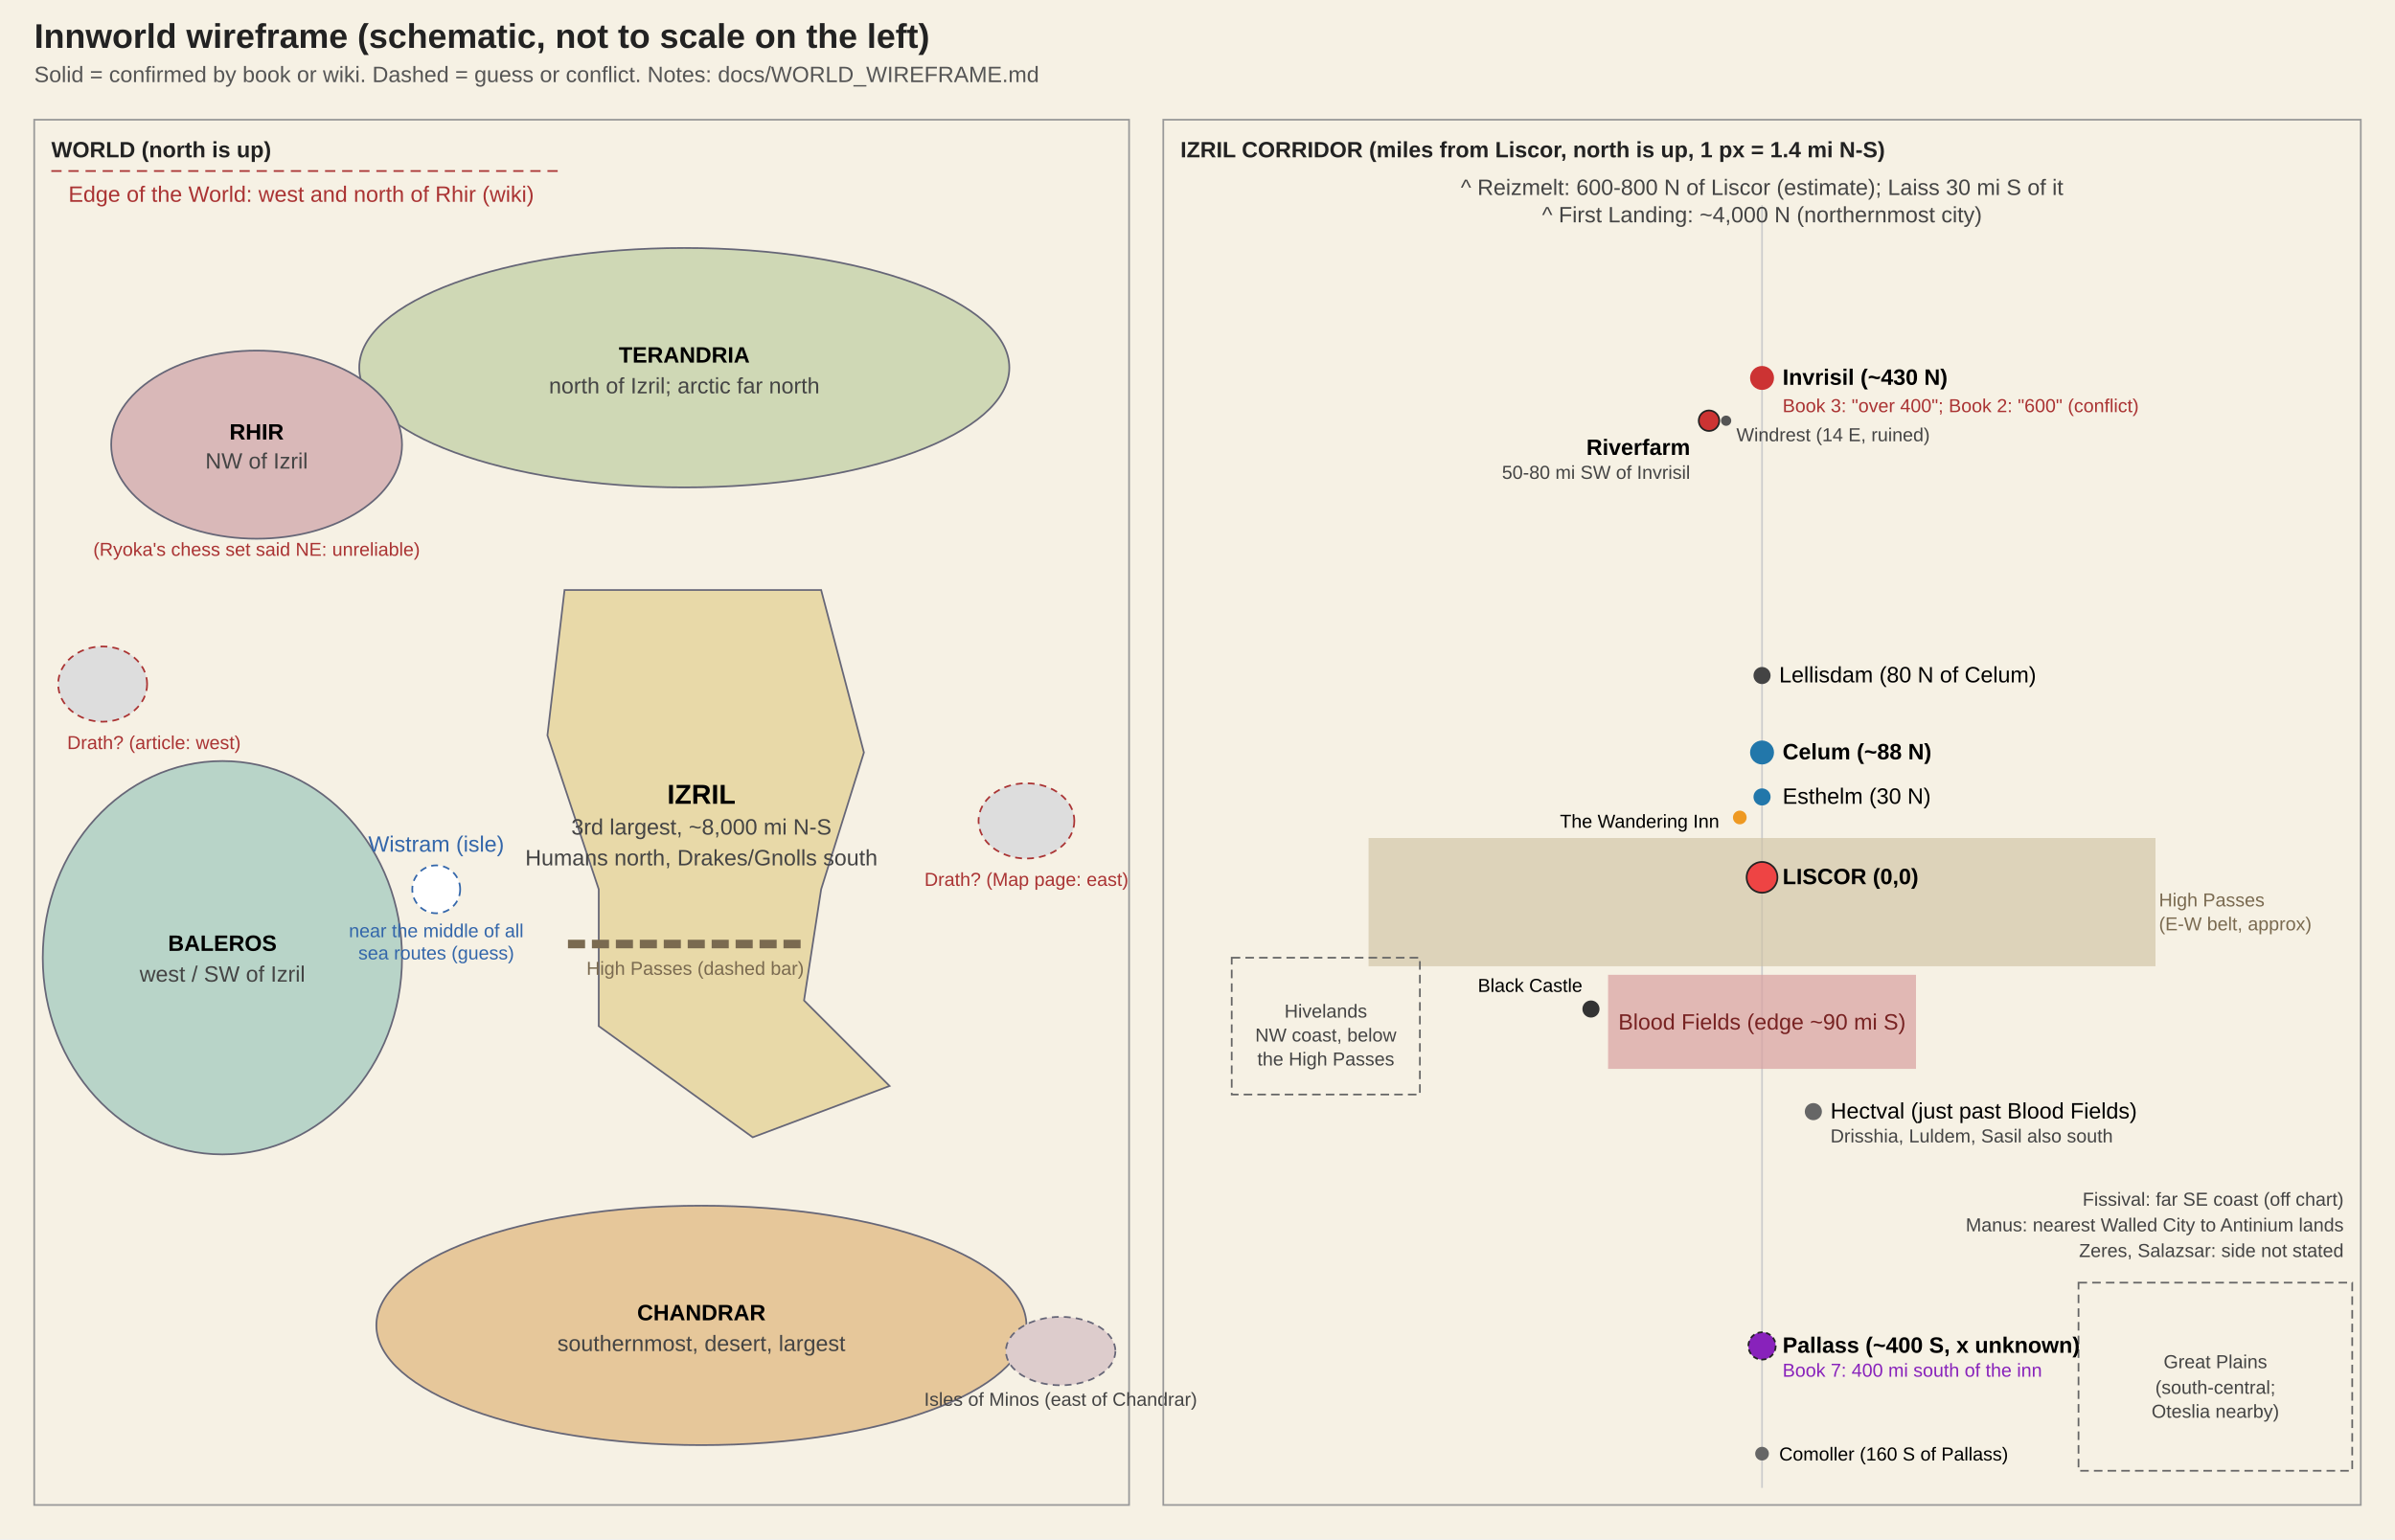
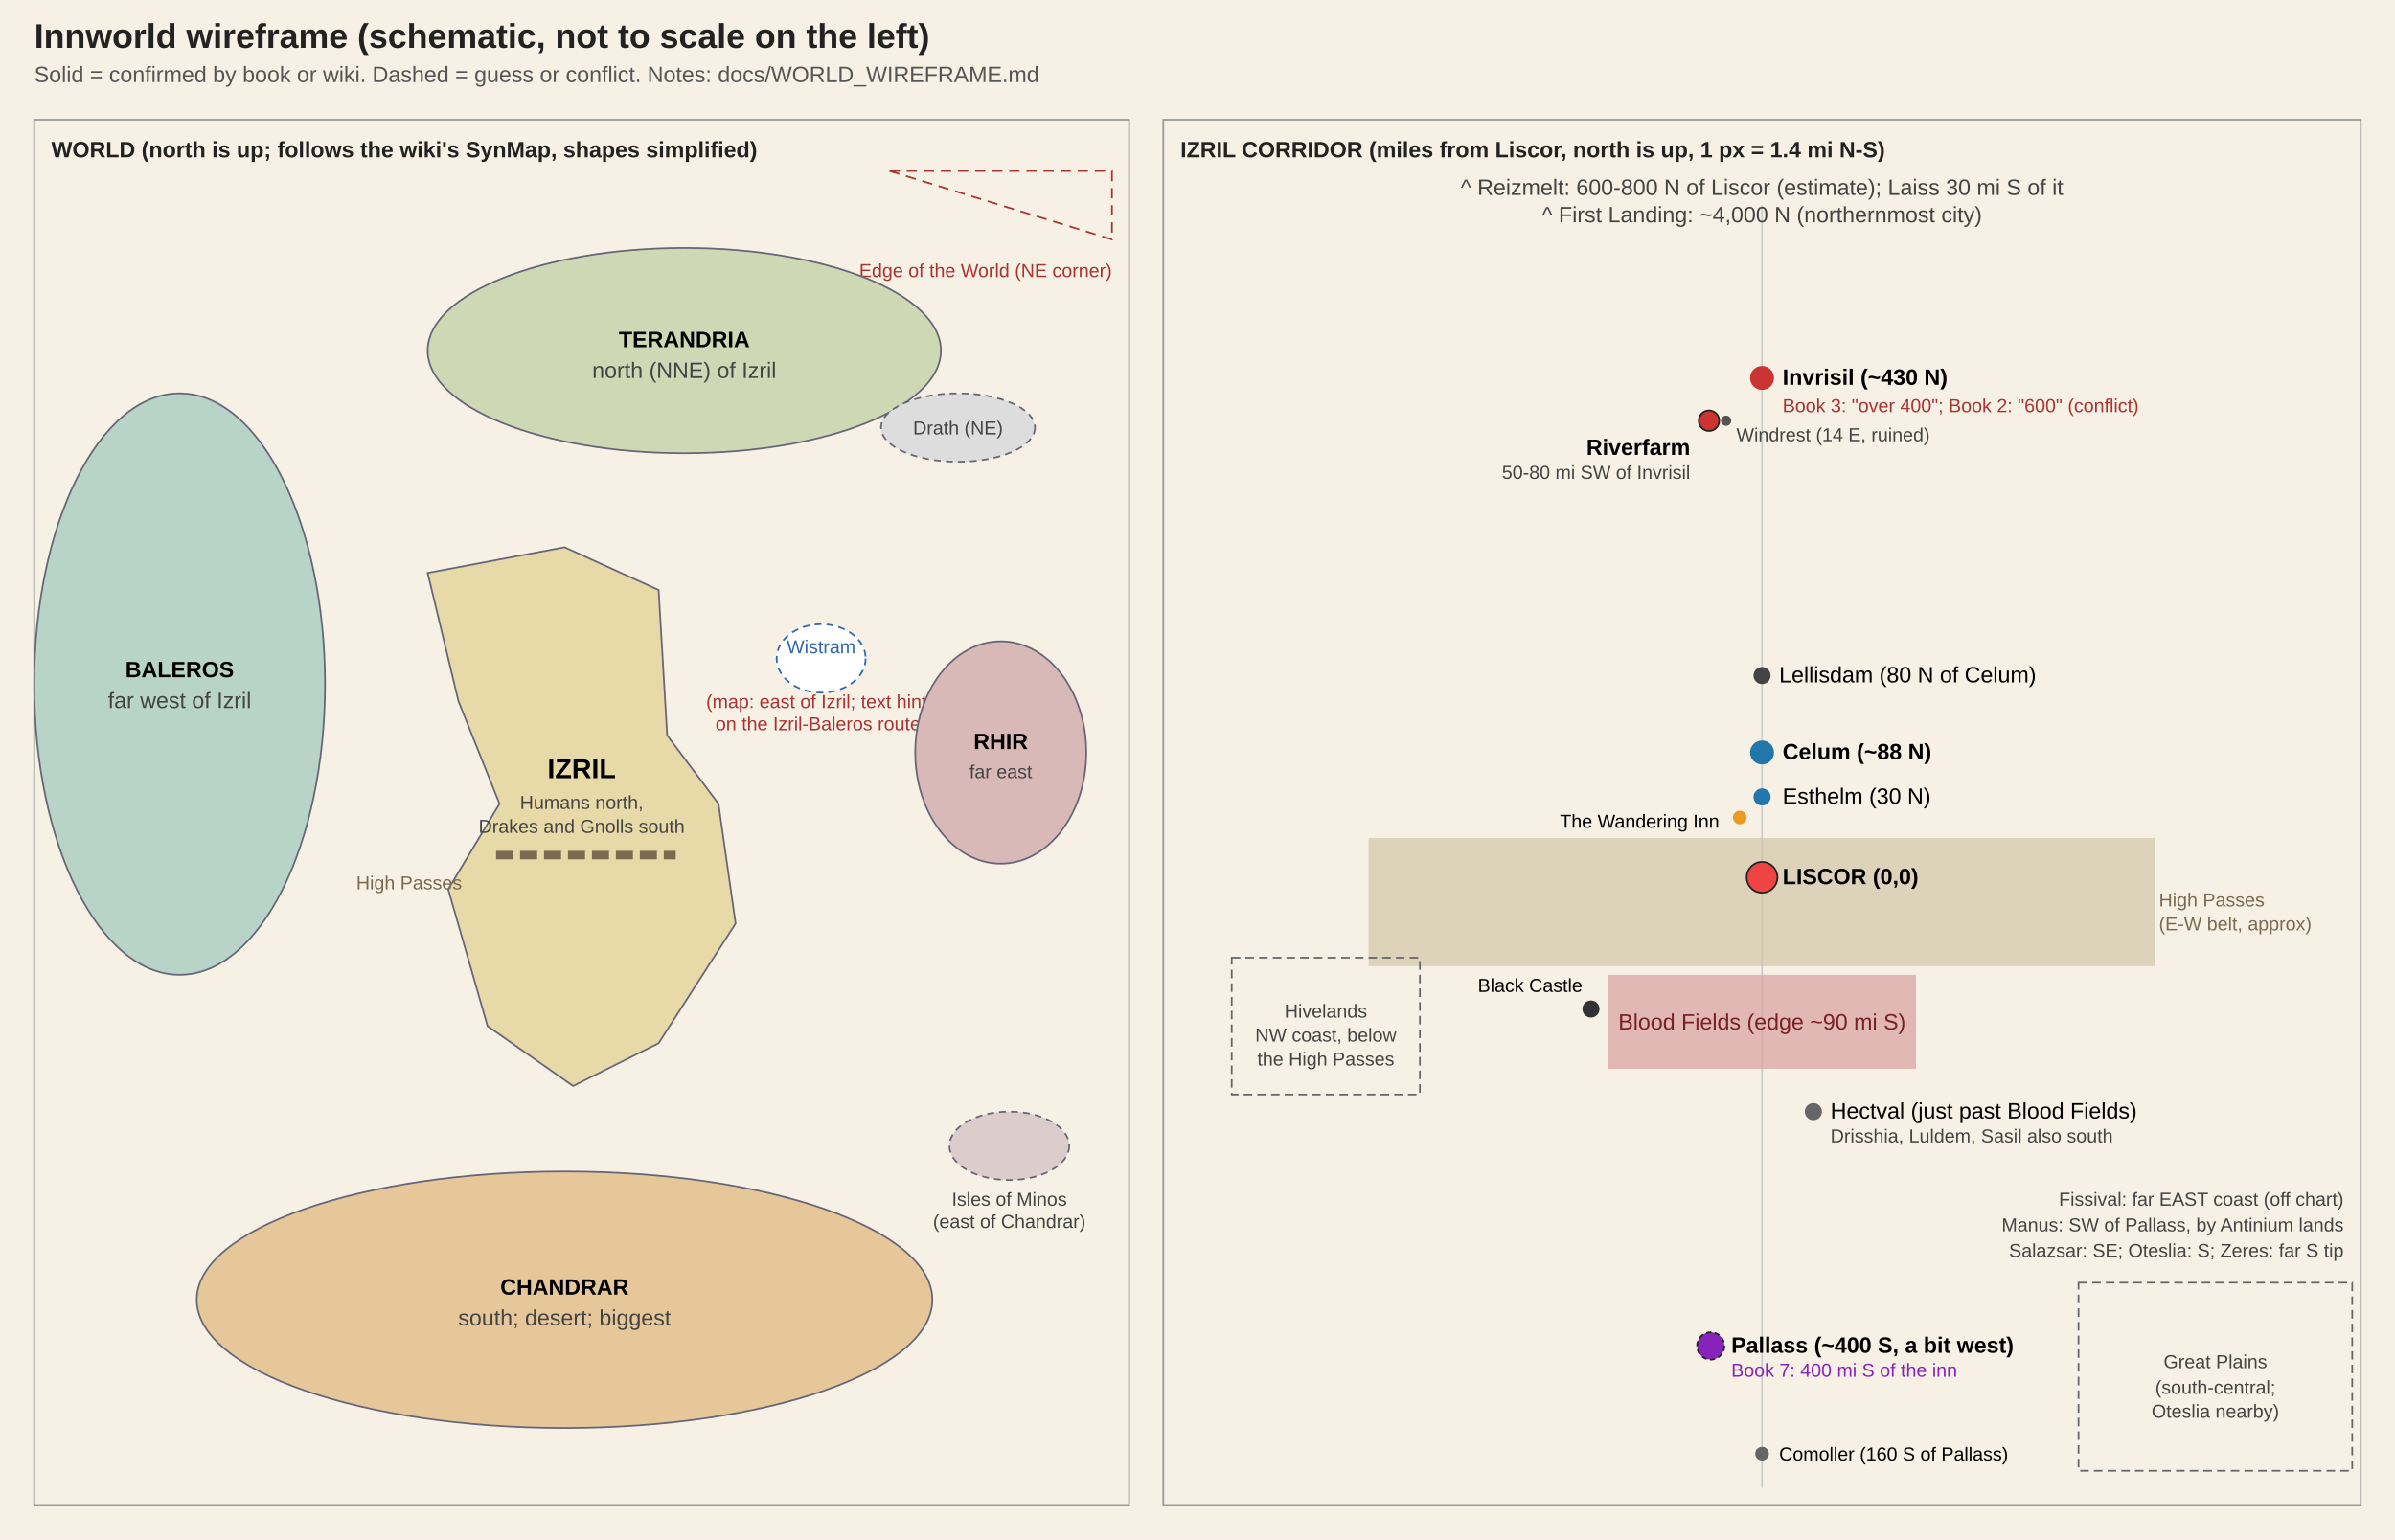
<svg xmlns="http://www.w3.org/2000/svg" viewBox="0 0 1400 900" font-family="Segoe UI, Arial, sans-serif" font-size="13">
  <rect width="1400" height="900" fill="#f6f1e4" />
  <text x="20" y="28" font-size="20" font-weight="bold" fill="#222">Innworld wireframe (schematic, not to scale on the left)</text>
  <text x="20" y="48" fill="#555">Solid = confirmed by book or wiki. Dashed = guess or conflict. Notes: docs/WORLD_WIREFRAME.md</text>
  <g>
    <rect x="20" y="70" width="640" height="810" fill="none" stroke="#999" />
-     <text x="30" y="92" font-weight="bold" fill="#222">WORLD (north is up)</text>
-     <path d="M30 100 L330 100" stroke="#a33" stroke-dasharray="6 4" />
-     <text x="40" y="118" fill="#a33">Edge of the World: west and north of Rhir (wiki)</text>
-     <ellipse cx="400" cy="215" rx="190" ry="70" fill="#cfd8b5" stroke="#667" />
-     <text x="400" y="212" text-anchor="middle" font-weight="bold">TERANDRIA</text>
-     <text x="400" y="230" text-anchor="middle" fill="#444">north of Izril; arctic far north</text>
-     <ellipse cx="150" cy="260" rx="85" ry="55" fill="#d9b8b8" stroke="#667" />
-     <text x="150" y="257" text-anchor="middle" font-weight="bold">RHIR</text>
-     <text x="150" y="274" text-anchor="middle" fill="#444">NW of Izril</text>
-     <text x="150" y="325" text-anchor="middle" fill="#a33" font-size="11">(Ryoka's chess set said NE: unreliable)</text>
-     <path d="M330 345 L480 345 L505 440 L480 520 L470 585 L520 635 L440 665 L350 600 L350 520 L320 430 Z" fill="#e8d9a8" stroke="#667" />
-     <text x="410" y="470" text-anchor="middle" font-weight="bold" font-size="16">IZRIL</text>
-     <text x="410" y="488" text-anchor="middle" fill="#444">3rd largest, ~8,000 mi N-S</text>
-     <text x="410" y="506" text-anchor="middle" fill="#444">Humans north, Drakes/Gnolls south</text>
-     <line x1="332" y1="552" x2="472" y2="552" stroke="#7a6a50" stroke-width="5" stroke-dasharray="10 4" />
-     <text x="470" y="570" text-anchor="end" fill="#7a6a50" font-size="11">High Passes (dashed bar)</text>
-     <ellipse cx="130" cy="560" rx="105" ry="115" fill="#b8d4c8" stroke="#667" />
-     <text x="130" y="556" text-anchor="middle" font-weight="bold">BALEROS</text>
-     <text x="130" y="574" text-anchor="middle" fill="#444">west / SW of Izril</text>
-     <circle cx="255" cy="520" r="14" fill="#fff" stroke="#36a" stroke-dasharray="4 3" />
-     <text x="255" y="498" text-anchor="middle" fill="#36a">Wistram (isle)</text>
-     <text x="255" y="548" text-anchor="middle" fill="#36a" font-size="11">near the middle of all</text>
-     <text x="255" y="561" text-anchor="middle" fill="#36a" font-size="11">sea routes (guess)</text>
-     <ellipse cx="410" cy="775" rx="190" ry="70" fill="#e6c79a" stroke="#667" />
-     <text x="410" y="772" text-anchor="middle" font-weight="bold">CHANDRAR</text>
-     <text x="410" y="790" text-anchor="middle" fill="#444">southernmost, desert, largest</text>
-     <ellipse cx="620" cy="790" rx="32" ry="20" fill="#dcc" stroke="#667" stroke-dasharray="4 3" />
-     <text x="620" y="822" text-anchor="middle" fill="#444" font-size="11">Isles of Minos (east of Chandrar)</text>
-     <ellipse cx="60" cy="400" rx="26" ry="22" fill="#ddd" stroke="#a33" stroke-dasharray="4 3" />
-     <text x="90" y="438" text-anchor="middle" fill="#a33" font-size="11">Drath? (article: west)</text>
-     <ellipse cx="600" cy="480" rx="28" ry="22" fill="#ddd" stroke="#a33" stroke-dasharray="4 3" />
-     <text x="600" y="518" text-anchor="middle" fill="#a33" font-size="11">Drath? (Map page: east)</text>
+     <text x="30" y="92" font-weight="bold" fill="#222">WORLD (north is up; follows the wiki's SynMap, shapes simplified)</text>
+     <path d="M520 100 L650 100 L650 140 Z" fill="none" stroke="#a33" stroke-dasharray="6 4" />
+     <text x="650" y="162" text-anchor="end" fill="#a33" font-size="11">Edge of the World (NE corner)</text>
+     <ellipse cx="400" cy="205" rx="150" ry="60" fill="#cfd8b5" stroke="#667" />
+     <text x="400" y="203" text-anchor="middle" font-weight="bold">TERANDRIA</text>
+     <text x="400" y="221" text-anchor="middle" fill="#444">north (NNE) of Izril</text>
+     <ellipse cx="105" cy="400" rx="85" ry="170" fill="#b8d4c8" stroke="#667" />
+     <text x="105" y="396" text-anchor="middle" font-weight="bold">BALEROS</text>
+     <text x="105" y="414" text-anchor="middle" fill="#444">far west of Izril</text>
+     <path d="M250 335 L330 320 L385 345 L390 430 L420 470 L430 540 L385 610 L335 635 L285 600 L262 520 L292 470 L268 410 Z" fill="#e8d9a8" stroke="#667" />
+     <text x="340" y="455" text-anchor="middle" font-weight="bold" font-size="16">IZRIL</text>
+     <text x="340" y="473" text-anchor="middle" fill="#444" font-size="11">Humans north,</text>
+     <text x="340" y="487" text-anchor="middle" fill="#444" font-size="11">Drakes and Gnolls south</text>
+     <line x1="290" y1="500" x2="395" y2="500" stroke="#7a6a50" stroke-width="5" stroke-dasharray="10 4" />
+     <text x="270" y="520" text-anchor="end" fill="#7a6a50" font-size="11">High Passes</text>
+     <ellipse cx="480" cy="385" rx="26" ry="20" fill="#fff" stroke="#36a" stroke-dasharray="4 3" />
+     <text x="480" y="382" text-anchor="middle" fill="#36a" font-size="11">Wistram</text>
+     <text x="480" y="414" text-anchor="middle" fill="#a33" font-size="11">(map: east of Izril; text hints</text>
+     <text x="480" y="427" text-anchor="middle" fill="#a33" font-size="11">on the Izril-Baleros route)</text>
+     <ellipse cx="585" cy="440" rx="50" ry="65" fill="#d9b8b8" stroke="#667" />
+     <text x="585" y="438" text-anchor="middle" font-weight="bold">RHIR</text>
+     <text x="585" y="455" text-anchor="middle" fill="#444" font-size="11">far east</text>
+     <ellipse cx="560" cy="250" rx="45" ry="20" fill="#ddd" stroke="#667" stroke-dasharray="4 3" />
+     <text x="560" y="254" text-anchor="middle" fill="#444" font-size="11">Drath (NE)</text>
+     <ellipse cx="330" cy="760" rx="215" ry="75" fill="#e6c79a" stroke="#667" />
+     <text x="330" y="757" text-anchor="middle" font-weight="bold">CHANDRAR</text>
+     <text x="330" y="775" text-anchor="middle" fill="#444">south; desert; biggest</text>
+     <ellipse cx="590" cy="670" rx="35" ry="20" fill="#dcc" stroke="#667" stroke-dasharray="4 3" />
+     <text x="590" y="705" text-anchor="middle" fill="#444" font-size="11">Isles of Minos</text>
+     <text x="590" y="718" text-anchor="middle" fill="#444" font-size="11">(east of Chandrar)</text>
  </g>
  <g>
    <rect x="680" y="70" width="700" height="810" fill="none" stroke="#999" />
    <text x="690" y="92" font-weight="bold" fill="#222">IZRIL CORRIDOR (miles from Liscor, north is up, 1 px = 1.4 mi N-S)</text>
    <line x1="1030" y1="120" x2="1030" y2="870" stroke="#ccc" />
    <rect x="800" y="490" width="460" height="75" fill="#cdbf9f" opacity="0.6" />
    <text x="1262" y="530" fill="#7a6a50" font-size="11">High Passes</text>
    <text x="1262" y="544" fill="#7a6a50" font-size="11">(E-W belt, approx)</text>
    <rect x="940" y="570" width="180" height="55" fill="#d9a0a0" opacity="0.7" />
    <text x="1030" y="602" text-anchor="middle" fill="#722">Blood Fields (edge ~90 mi S)</text>
    <rect x="720" y="560" width="110" height="80" fill="none" stroke="#666" stroke-dasharray="5 3" />
    <text x="775" y="595" text-anchor="middle" fill="#444" font-size="11">Hivelands</text>
    <text x="775" y="609" text-anchor="middle" fill="#444" font-size="11">NW coast, below</text>
    <text x="775" y="623" text-anchor="middle" fill="#444" font-size="11">the High Passes</text>
    <circle cx="930" cy="590" r="5" fill="#333" />
    <text x="925" y="580" text-anchor="end" font-size="11">Black Castle</text>
    <rect x="1215" y="750" width="160" height="110" fill="none" stroke="#666" stroke-dasharray="5 3" />
    <text x="1295" y="800" text-anchor="middle" fill="#444" font-size="11">Great Plains</text>
    <text x="1295" y="815" text-anchor="middle" fill="#444" font-size="11">(south-central;</text>
    <text x="1295" y="829" text-anchor="middle" fill="#444" font-size="11">Oteslia nearby)</text>
    <circle cx="1030" cy="221" r="7" fill="#c33" />
    <text x="1042" y="225" font-weight="bold">Invrisil (~430 N)</text>
    <text x="1042" y="241" fill="#a33" font-size="11">Book 3: "over 400"; Book 2: "600" (conflict)</text>
    <circle cx="999" cy="246" r="6" fill="#c33" stroke="#222" />
    <text x="988" y="266" text-anchor="end" font-weight="bold">Riverfarm</text>
    <text x="988" y="280" text-anchor="end" fill="#444" font-size="11">50-80 mi SW of Invrisil</text>
    <circle cx="1009" cy="246" r="3" fill="#555" />
    <text x="1015" y="258" fill="#444" font-size="11">Windrest (14 E, ruined)</text>
    <circle cx="1030" cy="395" r="5" fill="#444" />
    <text x="1040" y="399">Lellisdam (80 N of Celum)</text>
    <circle cx="1030" cy="440" r="7" fill="#27a" />
    <text x="1042" y="444" font-weight="bold">Celum (~88 N)</text>
    <circle cx="1030" cy="466" r="5" fill="#27a" />
    <text x="1042" y="470">Esthelm (30 N)</text>
    <circle cx="1017" cy="478" r="4" fill="#e92" />
    <text x="1005" y="484" text-anchor="end" font-size="11">The Wandering Inn</text>
    <circle cx="1030" cy="513" r="9" fill="#e44" stroke="#222" />
    <text x="1042" y="517" font-weight="bold">LISCOR (0,0)</text>
    <circle cx="1060" cy="650" r="5" fill="#666" />
    <text x="1070" y="654">Hectval (just past Blood Fields)</text>
    <text x="1070" y="668" fill="#444" font-size="11">Drisshia, Luldem, Sasil also south</text>
-     <circle cx="1030" cy="787" r="8" fill="#82b" stroke="#222" stroke-dasharray="3 2" />
-     <text x="1042" y="791" font-weight="bold">Pallass (~400 S, x unknown)</text>
-     <text x="1042" y="805" fill="#82b" font-size="11">Book 7: 400 mi south of the inn</text>
+     <circle cx="1000" cy="787" r="8" fill="#82b" stroke="#222" stroke-dasharray="3 2" />
+     <text x="1012" y="791" font-weight="bold">Pallass (~400 S, a bit west)</text>
+     <text x="1012" y="805" fill="#82b" font-size="11">Book 7: 400 mi S of the inn</text>
    <circle cx="1030" cy="850" r="4" fill="#666" />
    <text x="1040" y="854" font-size="11">Comoller (160 S of Pallass)</text>
    <text x="1030" y="114" text-anchor="middle" fill="#444">^ Reizmelt: 600-800 N of Liscor (estimate); Laiss 30 mi S of it</text>
    <text x="1030" y="130" text-anchor="middle" fill="#444">^ First Landing: ~4,000 N (northernmost city)</text>
-     <text x="1370" y="705" text-anchor="end" fill="#444" font-size="11">Fissival: far SE coast (off chart)</text>
-     <text x="1370" y="720" text-anchor="end" fill="#444" font-size="11">Manus: nearest Walled City to Antinium lands</text>
-     <text x="1370" y="735" text-anchor="end" fill="#444" font-size="11">Zeres, Salazsar: side not stated</text>
+     <text x="1370" y="705" text-anchor="end" fill="#444" font-size="11">Fissival: far EAST coast (off chart)</text>
+     <text x="1370" y="720" text-anchor="end" fill="#444" font-size="11">Manus: SW of Pallass, by Antinium lands</text>
+     <text x="1370" y="735" text-anchor="end" fill="#444" font-size="11">Salazsar: SE; Oteslia: S; Zeres: far S tip</text>
  </g>
</svg>
